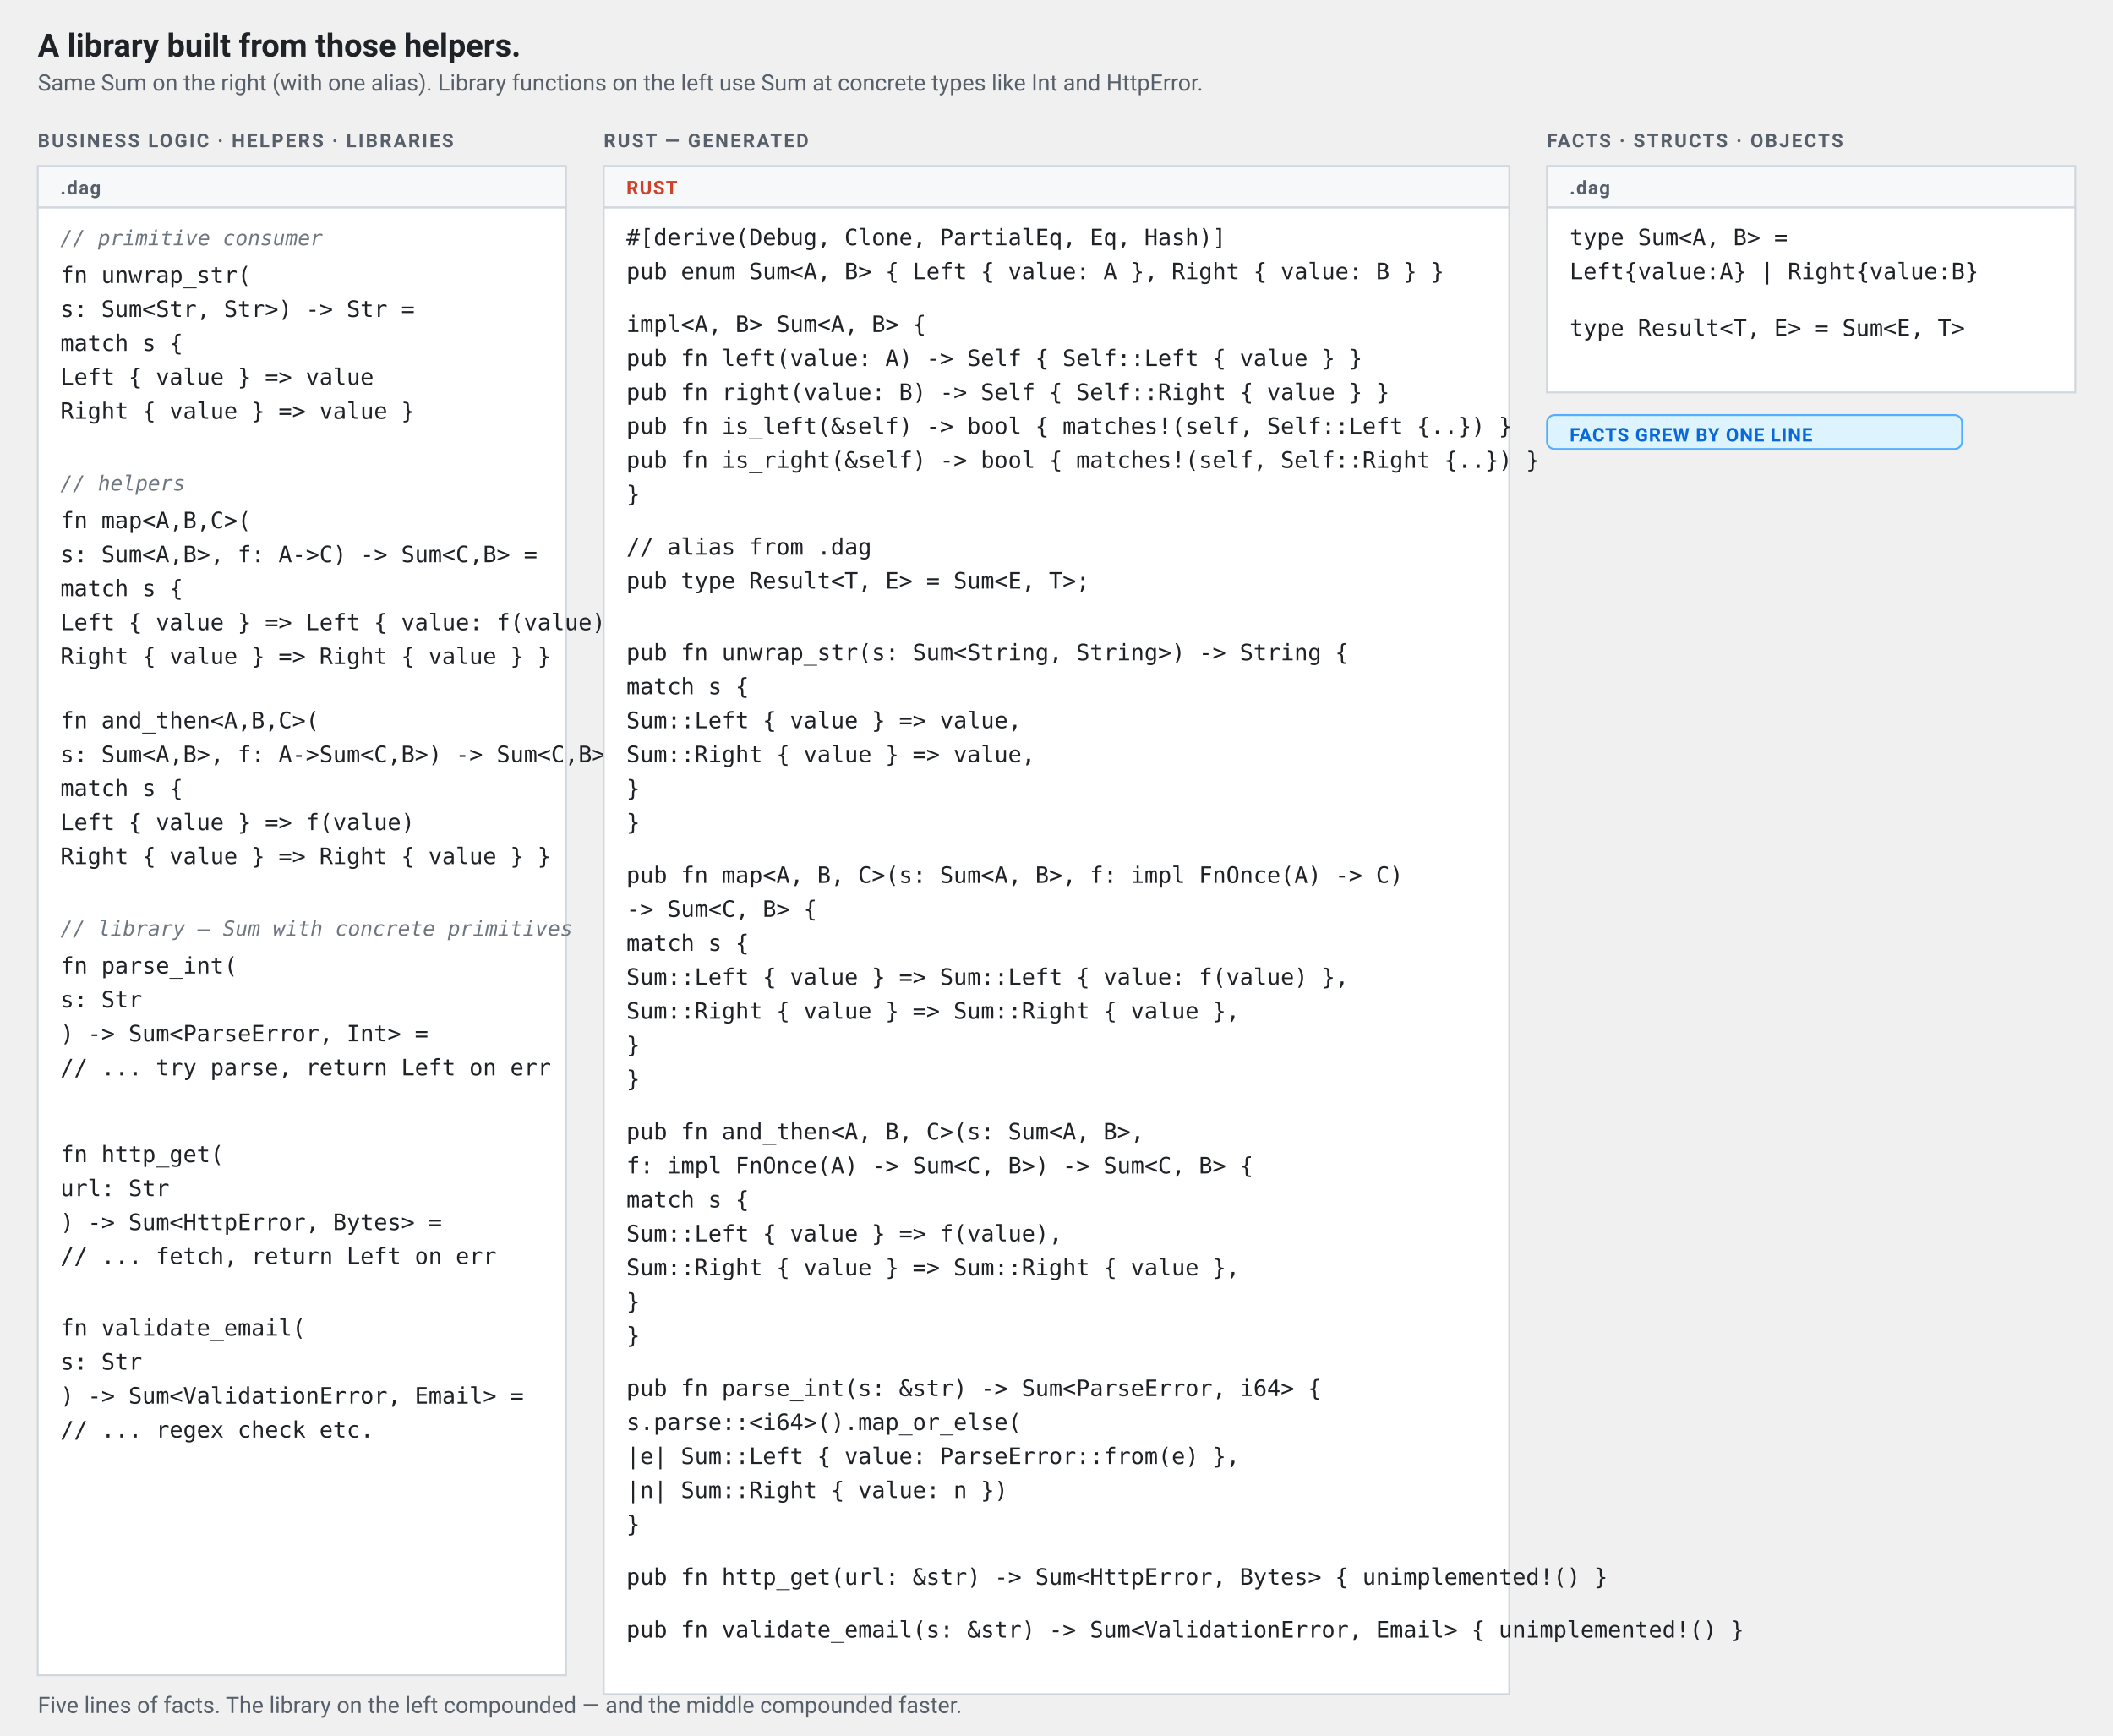
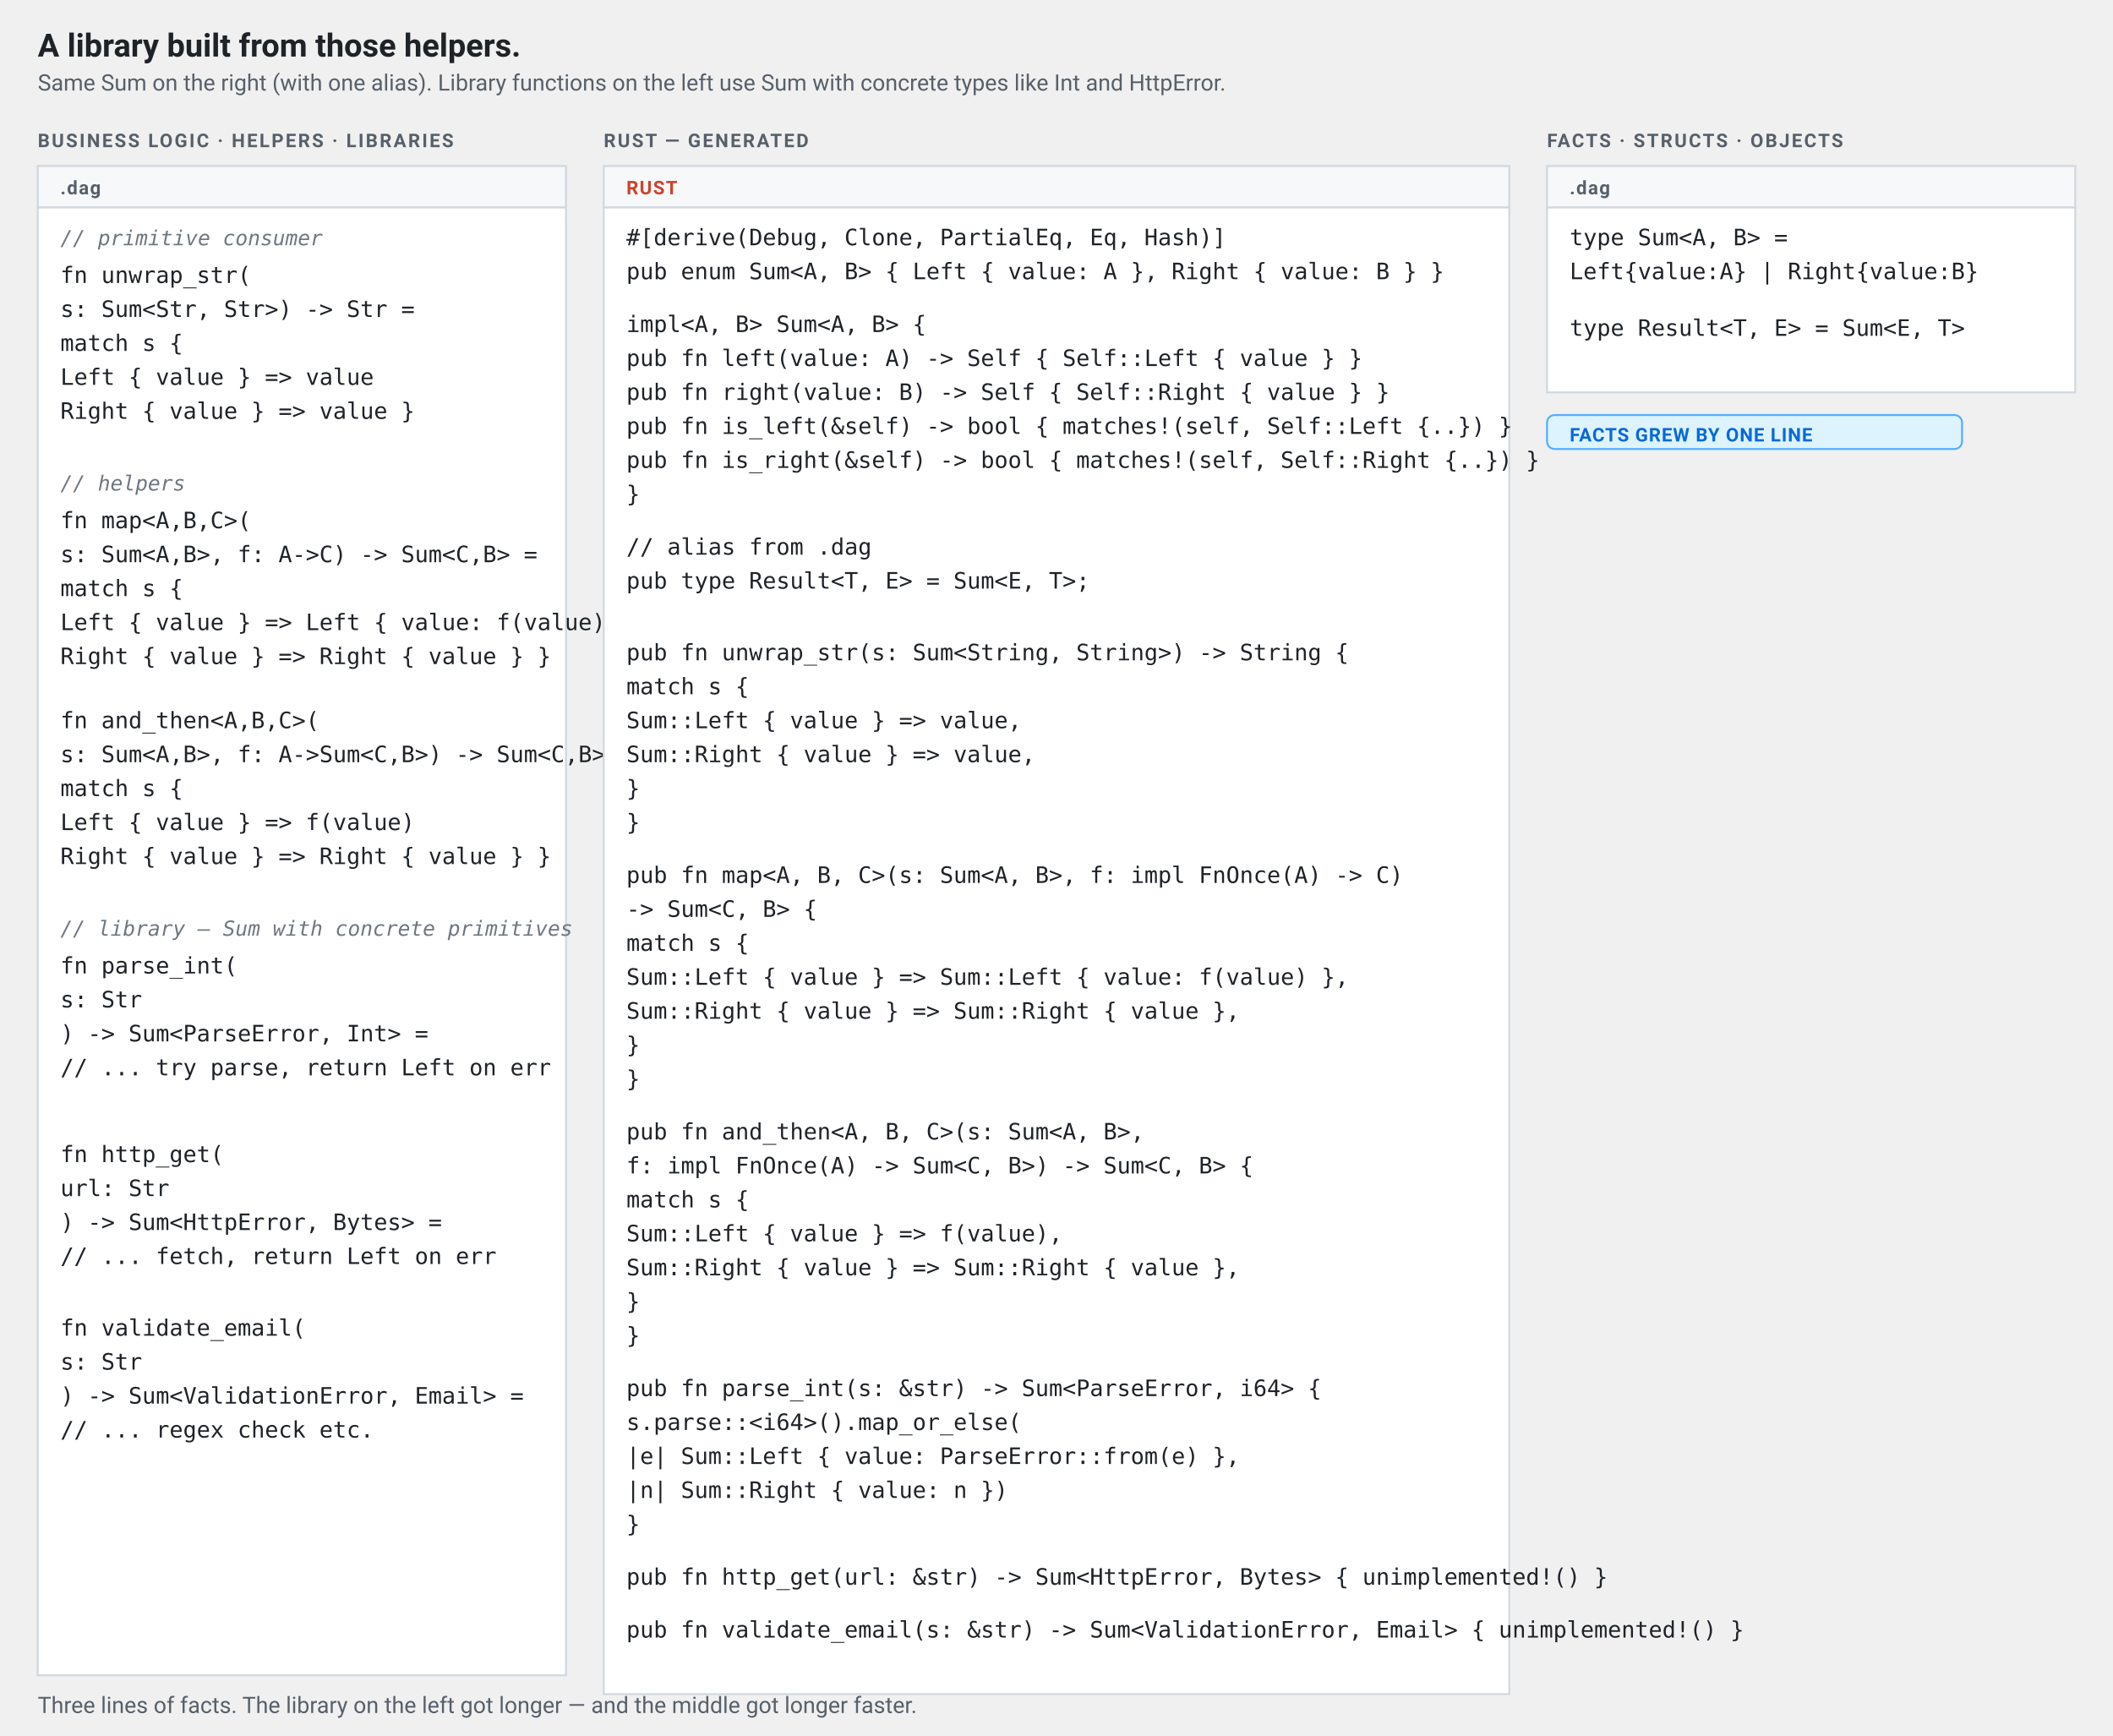
<svg xmlns="http://www.w3.org/2000/svg" viewBox="0 0 1120 920" font-family="-apple-system, BlinkMacSystemFont, 'Segoe UI', Roboto, sans-serif">
  <defs>
    <style>
      .title { font-size: 17px; font-weight: 600; fill: #1f2328; }
      .sub { font-size: 12px; fill: #57606a; }
      .col-label { font-size: 10px; font-weight: 700; fill: #57606a; letter-spacing: 0.10em; }
      .badge { font-size: 10px; font-weight: 700; letter-spacing: 0.06em; }
      .badge-rust { fill: #ce422b; }
      .badge-dag  { fill: #57606a; }
      .code   { font-family: ui-monospace, 'SF Mono', Menlo, Consolas, monospace; font-size: 12px; fill: #1f2328; }
      .layer  { font-family: ui-monospace, 'SF Mono', Menlo, Consolas, monospace; font-size: 11px; font-style: italic; fill: #6e7781; }
      .card { fill: #ffffff; stroke: #d0d7de; stroke-width: 1; }
      .card-header { fill: #f6f8fa; stroke: #d0d7de; stroke-width: 1; }
      .stable { fill: #ddf4ff; stroke: #54aeff; stroke-width: 1; }
      .stable-text { font-size: 10px; font-weight: 600; fill: #0969da; letter-spacing: 0.04em; }
    </style>
  </defs>
  <text x="20" y="30" class="title">A library built from those helpers.</text>
-   <text x="20" y="48" class="sub">Same Sum on the right (with one alias). Library functions on the left use Sum at concrete types like Int and HttpError.</text>
+   <text x="20" y="48" class="sub">Same Sum on the right (with one alias). Library functions on the left use Sum with concrete types like Int and HttpError.</text>
  <text x="20" y="78" class="col-label">BUSINESS LOGIC · HELPERS · LIBRARIES</text>
  <text x="320" y="78" class="col-label">RUST — GENERATED</text>
  <text x="820" y="78" class="col-label">FACTS · STRUCTS · OBJECTS</text>
  <rect x="20" y="88" width="280" height="22" class="card-header" />
  <text x="32" y="103" class="badge badge-dag">.dag</text>
  <rect x="20" y="110" width="280" height="778" class="card" />
  <text x="32" y="130" class="layer">// primitive consumer</text>
  <text x="32" y="150" class="code">fn unwrap_str(</text>
  <text x="32" y="168" class="code">    s: Sum&lt;Str, Str&gt;) -&gt; Str =</text>
  <text x="32" y="186" class="code">  match s {</text>
  <text x="32" y="204" class="code">    Left  { value } =&gt; value</text>
  <text x="32" y="222" class="code">    Right { value } =&gt; value }</text>
  <text x="32" y="260" class="layer">// helpers</text>
  <text x="32" y="280" class="code">fn map&lt;A,B,C&gt;(</text>
  <text x="32" y="298" class="code">    s: Sum&lt;A,B&gt;, f: A-&gt;C) -&gt; Sum&lt;C,B&gt; =</text>
  <text x="32" y="316" class="code">  match s {</text>
  <text x="32" y="334" class="code">    Left  { value } =&gt; Left { value: f(value) }</text>
  <text x="32" y="352" class="code">    Right { value } =&gt; Right { value } }</text>
  <text x="32" y="386" class="code">fn and_then&lt;A,B,C&gt;(</text>
  <text x="32" y="404" class="code">    s: Sum&lt;A,B&gt;, f: A-&gt;Sum&lt;C,B&gt;) -&gt; Sum&lt;C,B&gt; =</text>
  <text x="32" y="422" class="code">  match s {</text>
  <text x="32" y="440" class="code">    Left  { value } =&gt; f(value)</text>
  <text x="32" y="458" class="code">    Right { value } =&gt; Right { value } }</text>
  <text x="32" y="496" class="layer">// library — Sum with concrete primitives</text>
  <text x="32" y="516" class="code">fn parse_int(</text>
  <text x="32" y="534" class="code">    s: Str</text>
  <text x="32" y="552" class="code">) -&gt; Sum&lt;ParseError, Int&gt; =</text>
  <text x="32" y="570" class="code">  // ... try parse, return Left on err</text>
  <text x="32" y="588" class="code" />
  <text x="32" y="616" class="code">fn http_get(</text>
  <text x="32" y="634" class="code">    url: Str</text>
  <text x="32" y="652" class="code">) -&gt; Sum&lt;HttpError, Bytes&gt; =</text>
  <text x="32" y="670" class="code">  // ... fetch, return Left on err</text>
  <text x="32" y="708" class="code">fn validate_email(</text>
  <text x="32" y="726" class="code">    s: Str</text>
  <text x="32" y="744" class="code">) -&gt; Sum&lt;ValidationError, Email&gt; =</text>
  <text x="32" y="762" class="code">  // ... regex check etc.</text>
  <rect x="320" y="88" width="480" height="22" class="card-header" />
  <text x="332" y="103" class="badge badge-rust">RUST</text>
  <rect x="320" y="110" width="480" height="788" class="card" />
  <text x="332" y="130" class="code">#[derive(Debug, Clone, PartialEq, Eq, Hash)]</text>
  <text x="332" y="148" class="code">pub enum Sum&lt;A, B&gt; { Left { value: A }, Right { value: B } }</text>
  <text x="332" y="176" class="code">impl&lt;A, B&gt; Sum&lt;A, B&gt; {</text>
  <text x="332" y="194" class="code">    pub fn left(value: A)  -&gt; Self { Self::Left  { value } }</text>
  <text x="332" y="212" class="code">    pub fn right(value: B) -&gt; Self { Self::Right { value } }</text>
  <text x="332" y="230" class="code">    pub fn is_left(&amp;self)  -&gt; bool { matches!(self, Self::Left  {..}) }</text>
  <text x="332" y="248" class="code">    pub fn is_right(&amp;self) -&gt; bool { matches!(self, Self::Right {..}) }</text>
  <text x="332" y="266" class="code">}</text>
  <text x="332" y="294" class="code">// alias from .dag</text>
  <text x="332" y="312" class="code">pub type Result&lt;T, E&gt; = Sum&lt;E, T&gt;;</text>
  <text x="332" y="350" class="code">pub fn unwrap_str(s: Sum&lt;String, String&gt;) -&gt; String {</text>
  <text x="332" y="368" class="code">    match s {</text>
  <text x="332" y="386" class="code">        Sum::Left  { value } =&gt; value,</text>
  <text x="332" y="404" class="code">        Sum::Right { value } =&gt; value,</text>
  <text x="332" y="422" class="code">    }</text>
  <text x="332" y="440" class="code">}</text>
  <text x="332" y="468" class="code">pub fn map&lt;A, B, C&gt;(s: Sum&lt;A, B&gt;, f: impl FnOnce(A) -&gt; C)</text>
  <text x="332" y="486" class="code">    -&gt; Sum&lt;C, B&gt; {</text>
  <text x="332" y="504" class="code">    match s {</text>
  <text x="332" y="522" class="code">        Sum::Left  { value } =&gt; Sum::Left  { value: f(value) },</text>
  <text x="332" y="540" class="code">        Sum::Right { value } =&gt; Sum::Right { value },</text>
  <text x="332" y="558" class="code">    }</text>
  <text x="332" y="576" class="code">}</text>
  <text x="332" y="604" class="code">pub fn and_then&lt;A, B, C&gt;(s: Sum&lt;A, B&gt;,</text>
  <text x="332" y="622" class="code">    f: impl FnOnce(A) -&gt; Sum&lt;C, B&gt;) -&gt; Sum&lt;C, B&gt; {</text>
  <text x="332" y="640" class="code">    match s {</text>
  <text x="332" y="658" class="code">        Sum::Left  { value } =&gt; f(value),</text>
  <text x="332" y="676" class="code">        Sum::Right { value } =&gt; Sum::Right { value },</text>
  <text x="332" y="694" class="code">    }</text>
  <text x="332" y="712" class="code">}</text>
  <text x="332" y="740" class="code">pub fn parse_int(s: &amp;str) -&gt; Sum&lt;ParseError, i64&gt; {</text>
  <text x="332" y="758" class="code">    s.parse::&lt;i64&gt;().map_or_else(</text>
  <text x="332" y="776" class="code">        |e| Sum::Left  { value: ParseError::from(e) },</text>
  <text x="332" y="794" class="code">        |n| Sum::Right { value: n })</text>
  <text x="332" y="812" class="code">}</text>
  <text x="332" y="840" class="code">pub fn http_get(url: &amp;str) -&gt; Sum&lt;HttpError, Bytes&gt; { unimplemented!() }</text>
  <text x="332" y="868" class="code">pub fn validate_email(s: &amp;str) -&gt; Sum&lt;ValidationError, Email&gt; { unimplemented!() }</text>
  <rect x="820" y="88" width="280" height="22" class="card-header" />
  <text x="832" y="103" class="badge badge-dag">.dag</text>
  <rect x="820" y="110" width="280" height="98" class="card" />
  <text x="832" y="130" class="code">type Sum&lt;A, B&gt; =</text>
  <text x="832" y="148" class="code">  Left{value:A} | Right{value:B}</text>
  <text x="832" y="178" class="code">type Result&lt;T, E&gt; = Sum&lt;E, T&gt;</text>
  <rect x="820" y="220" width="220" height="18" rx="4" class="stable" />
  <text x="832" y="234" class="stable-text">FACTS GREW BY ONE LINE</text>
-   <text x="20" y="908" class="sub">Five lines of facts. The library on the left compounded — and the middle compounded faster.</text>
+   <text x="20" y="908" class="sub">Three lines of facts. The library on the left got longer — and the middle got longer faster.</text>
</svg>
